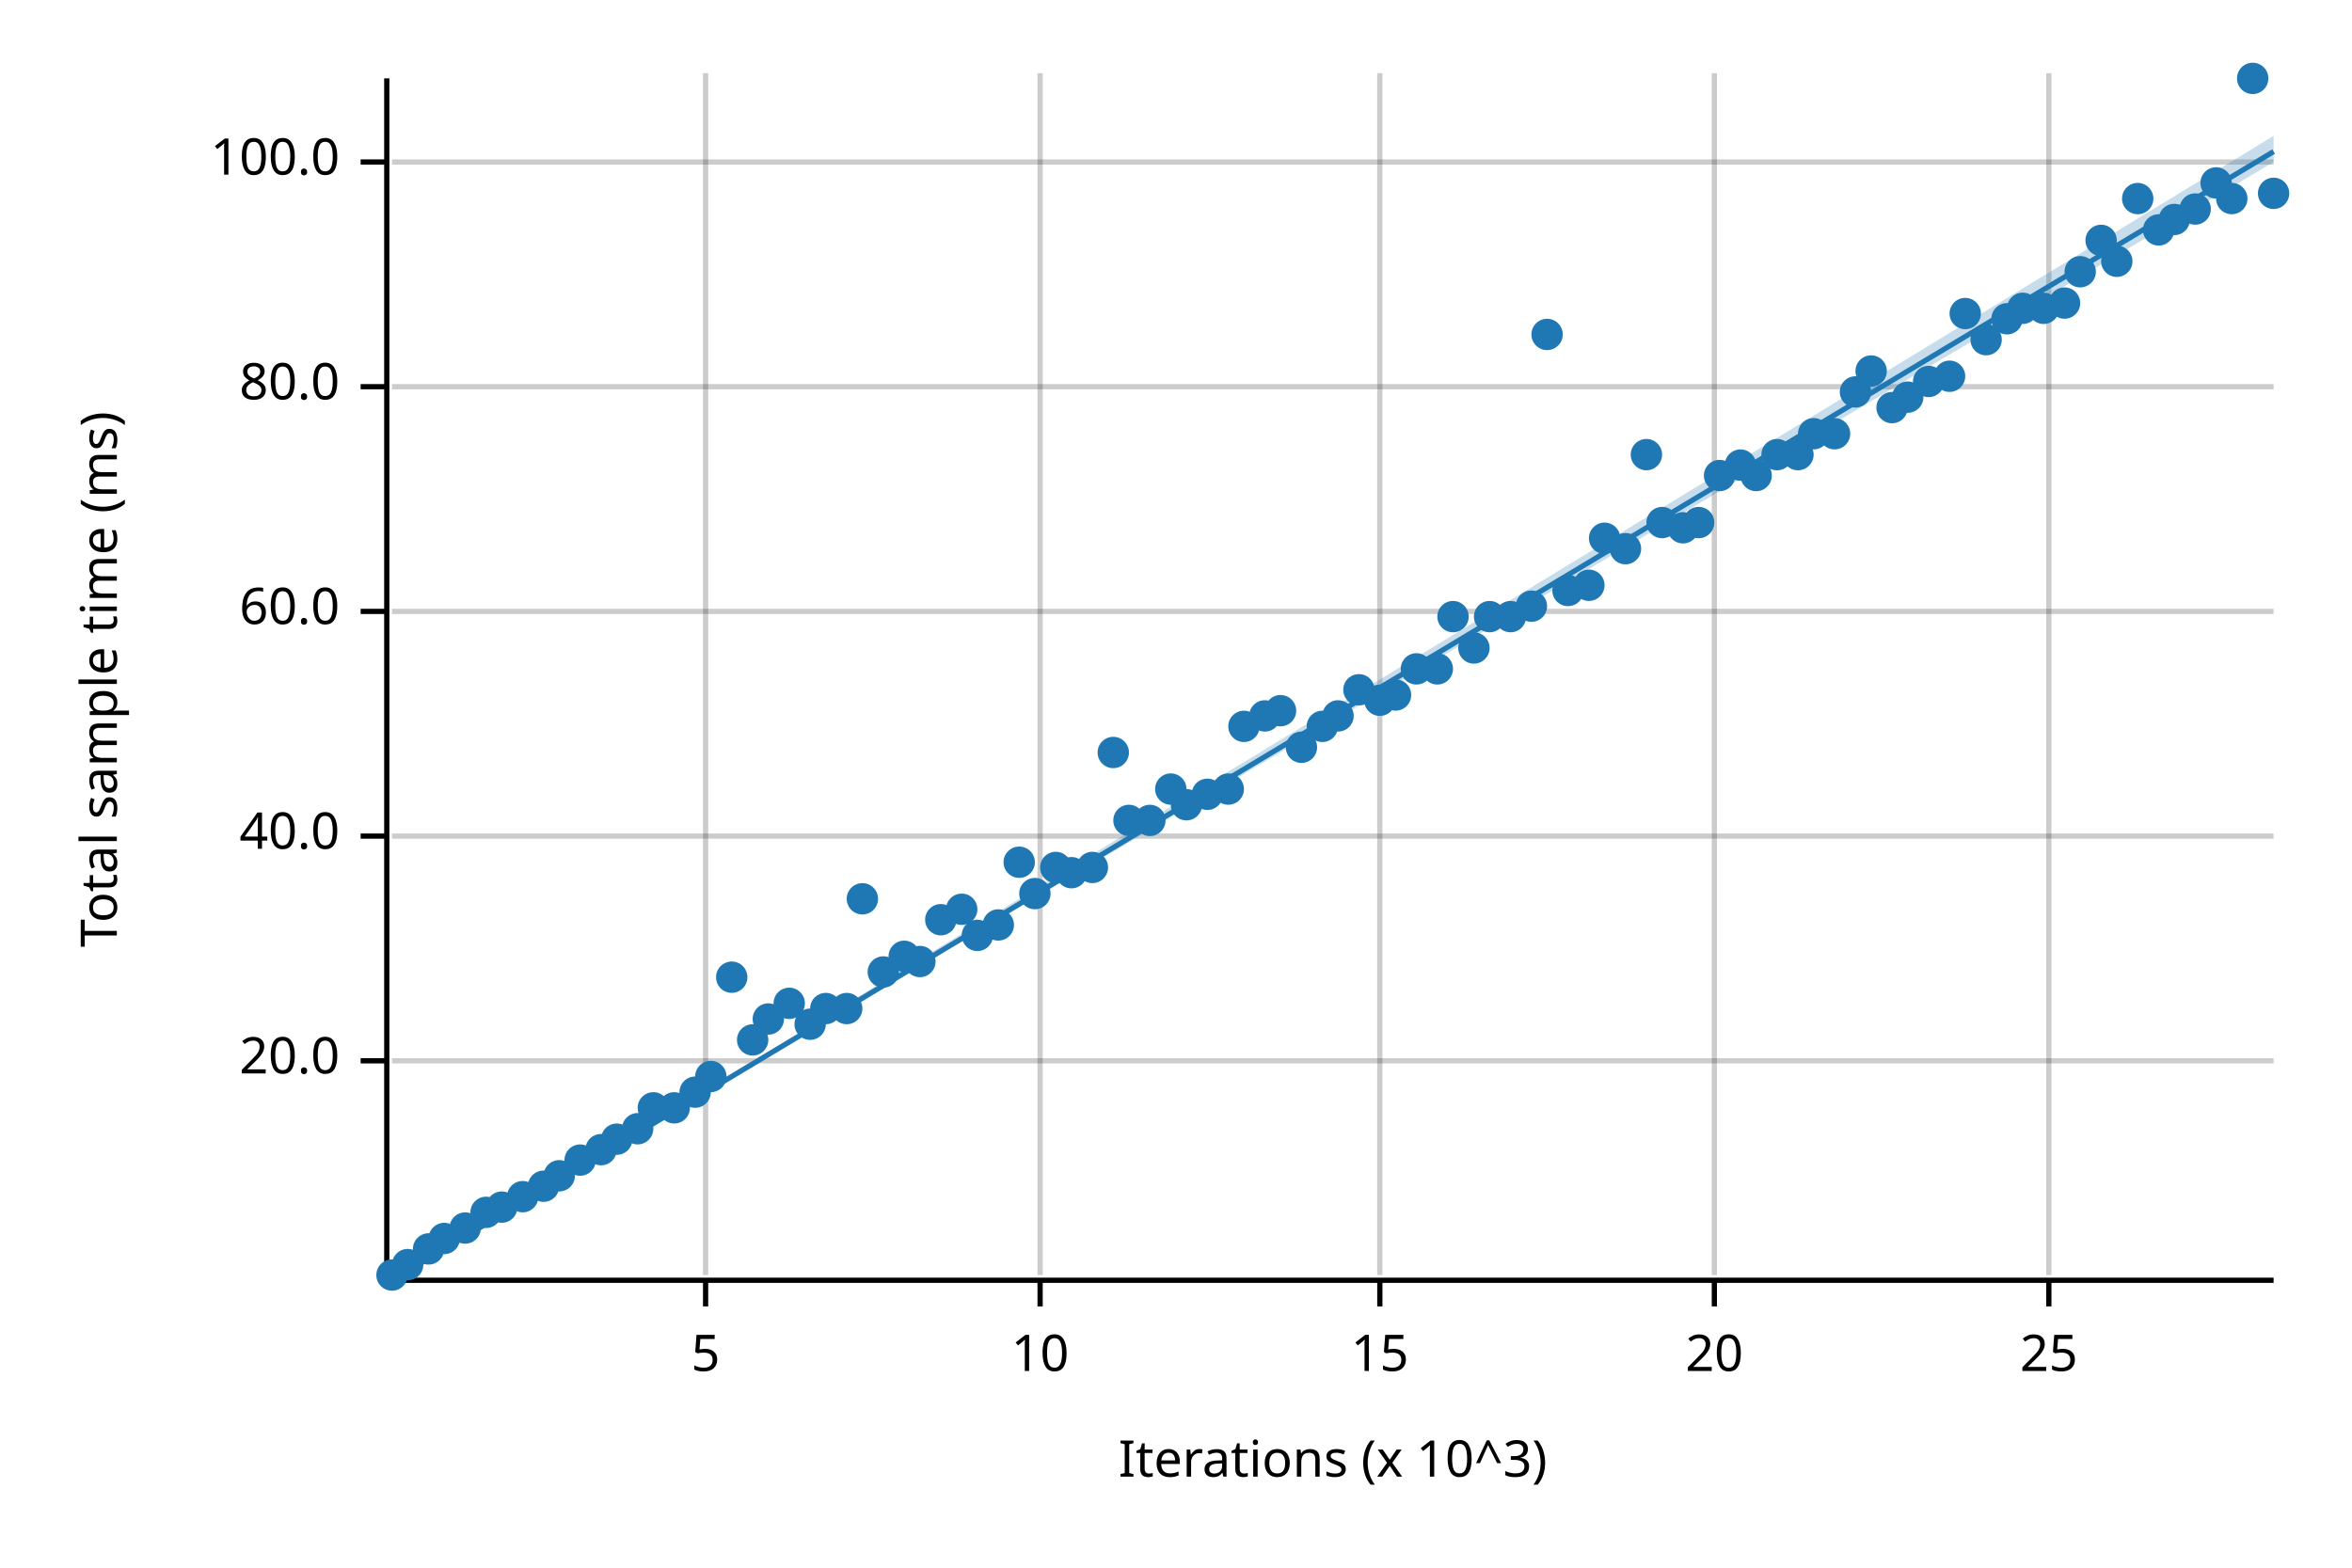
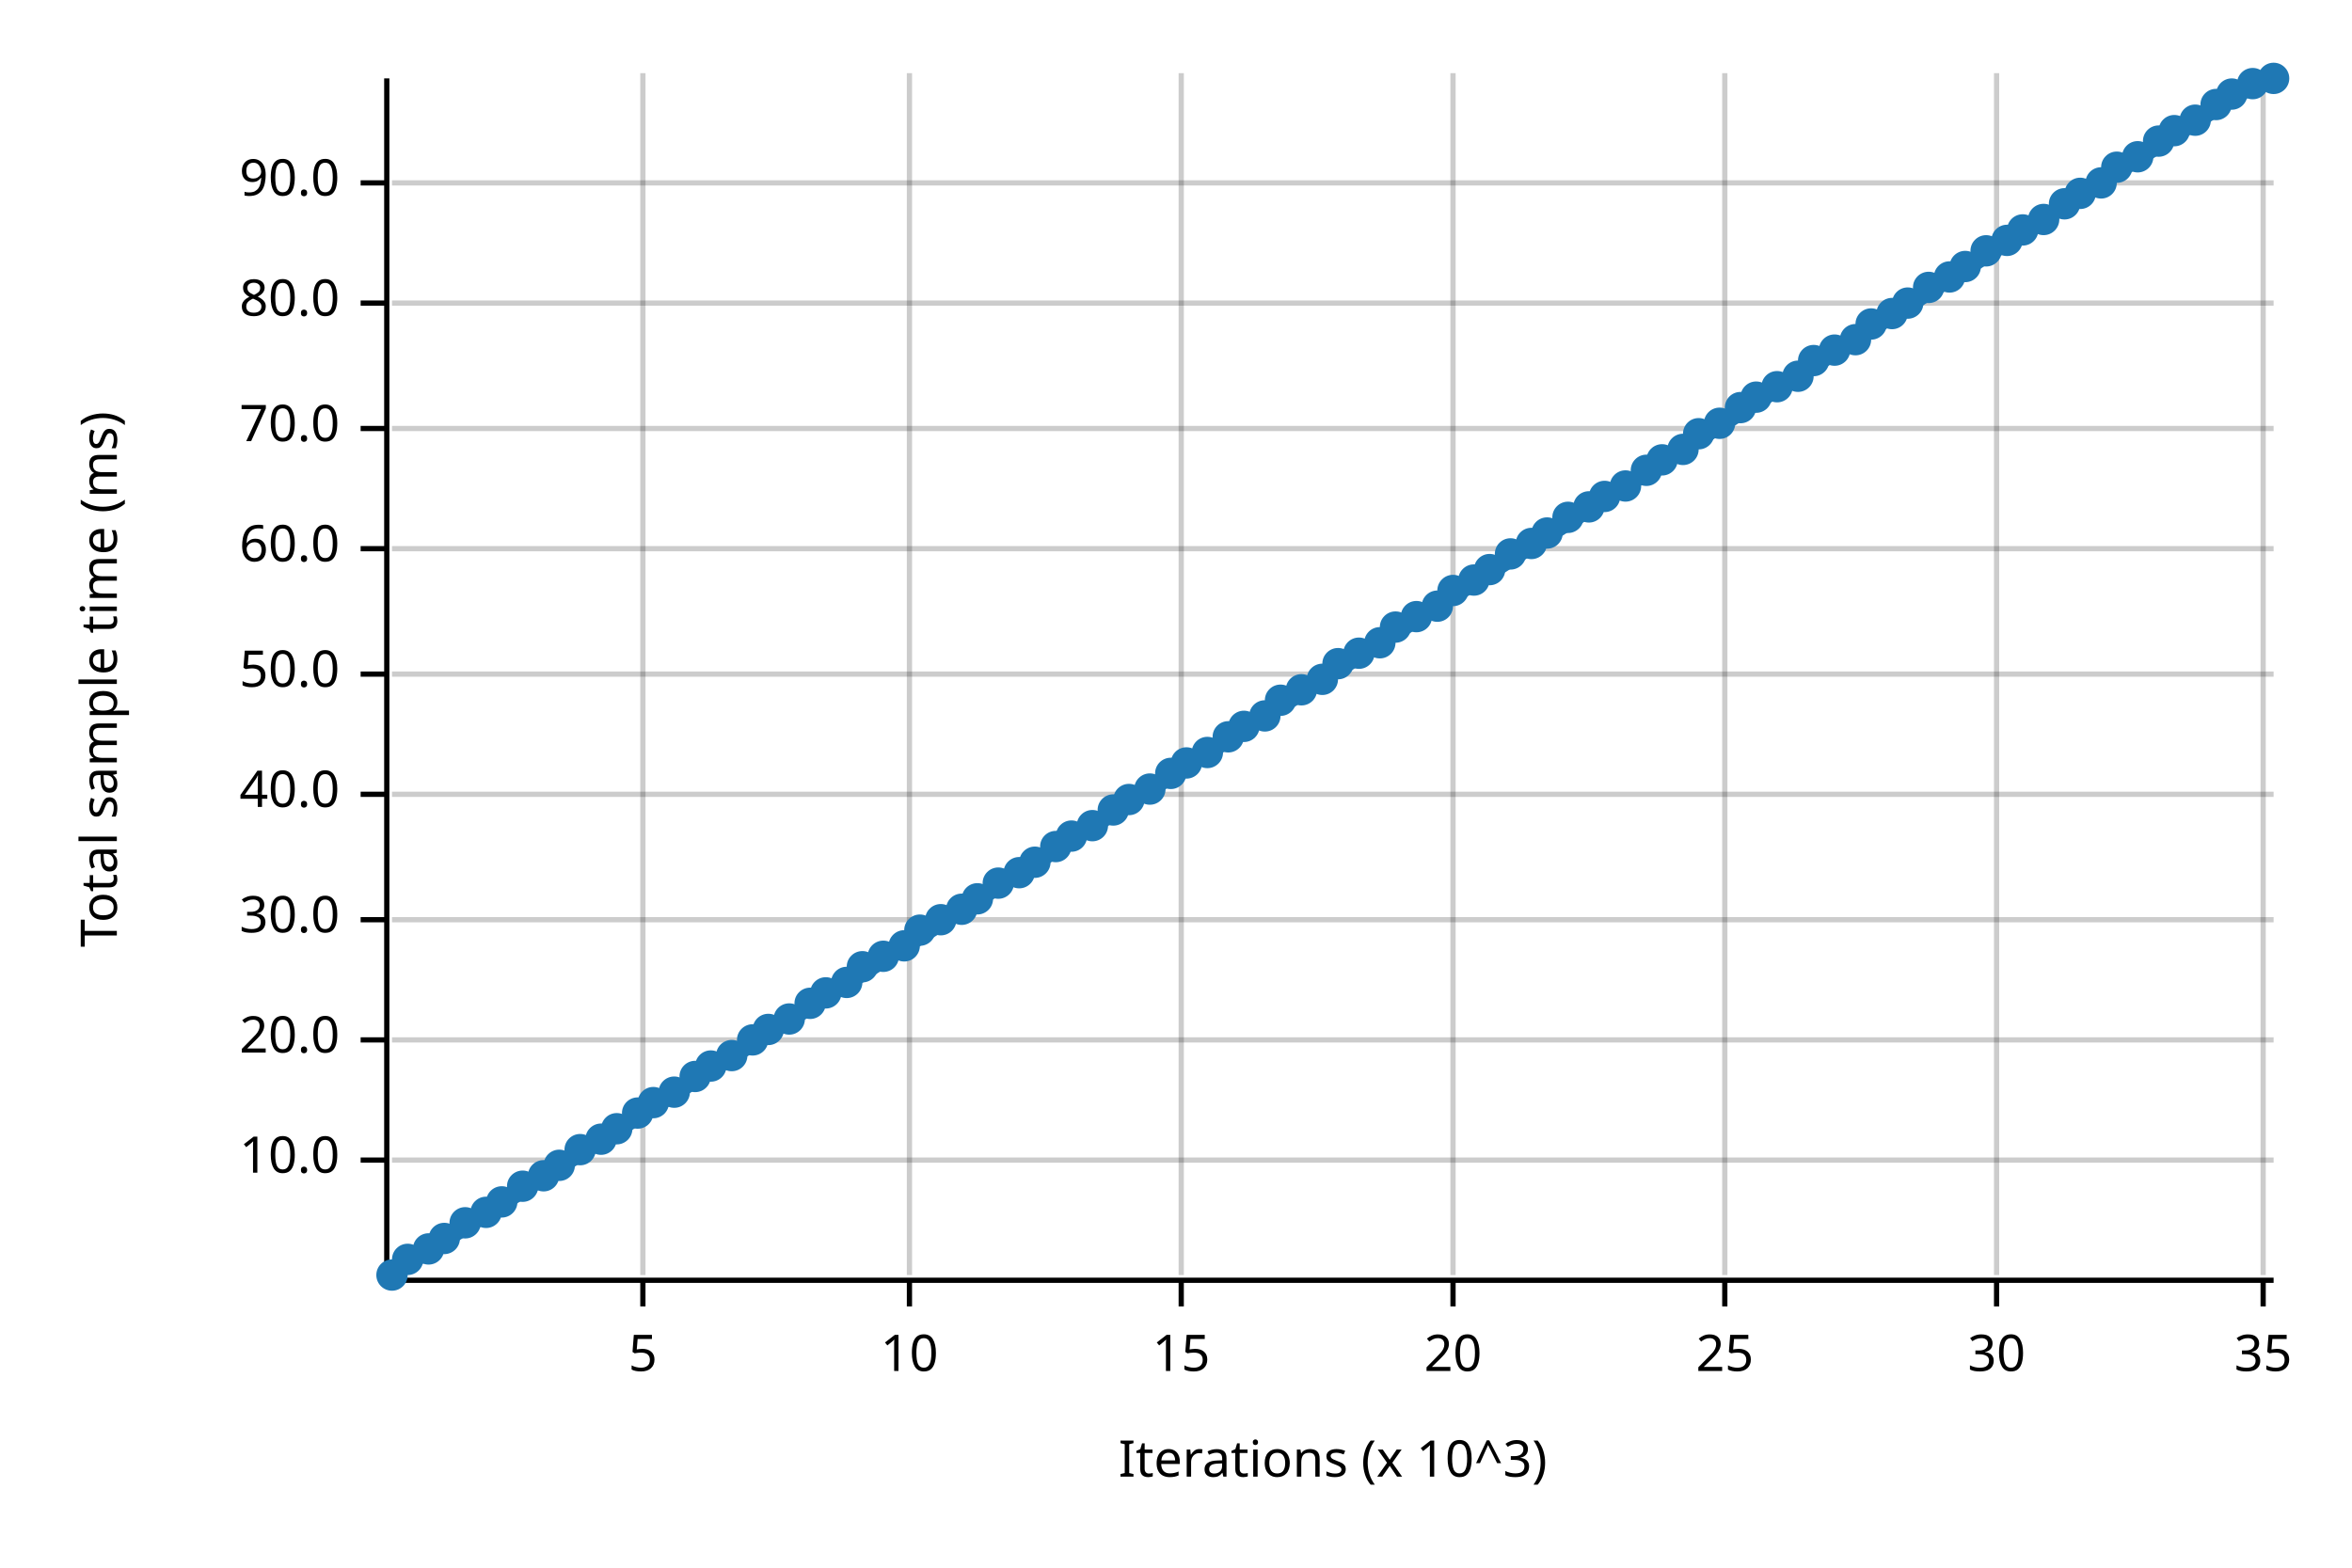
<svg xmlns="http://www.w3.org/2000/svg" width="450" height="300" viewBox="0 0 450 300">
  <text x="15" y="130" dy="0.76em" text-anchor="middle" font-family="sans-serif" font-size="9.677" opacity="1" fill="#000000" transform="rotate(270, 15, 130)">
Total sample time (ms)
</text>
  <text x="255" y="285" dy="-0.5ex" text-anchor="middle" font-family="sans-serif" font-size="9.677" opacity="1" fill="#000000">
Iterations (x 10^3)
</text>
-   <line opacity="0.2" stroke="#000000" stroke-width="1" x1="135" y1="244" x2="135" y2="14" />
-   <line opacity="0.2" stroke="#000000" stroke-width="1" x1="199" y1="244" x2="199" y2="14" />
-   <line opacity="0.2" stroke="#000000" stroke-width="1" x1="264" y1="244" x2="264" y2="14" />
-   <line opacity="0.2" stroke="#000000" stroke-width="1" x1="328" y1="244" x2="328" y2="14" />
-   <line opacity="0.2" stroke="#000000" stroke-width="1" x1="392" y1="244" x2="392" y2="14" />
-   <line opacity="0.2" stroke="#000000" stroke-width="1" x1="75" y1="203" x2="435" y2="203" />
-   <line opacity="0.2" stroke="#000000" stroke-width="1" x1="75" y1="160" x2="435" y2="160" />
-   <line opacity="0.2" stroke="#000000" stroke-width="1" x1="75" y1="117" x2="435" y2="117" />
-   <line opacity="0.2" stroke="#000000" stroke-width="1" x1="75" y1="74" x2="435" y2="74" />
-   <line opacity="0.2" stroke="#000000" stroke-width="1" x1="75" y1="31" x2="435" y2="31" />
+   <line opacity="0.2" stroke="#000000" stroke-width="1" x1="123" y1="244" x2="123" y2="14" />
+   <line opacity="0.2" stroke="#000000" stroke-width="1" x1="174" y1="244" x2="174" y2="14" />
+   <line opacity="0.2" stroke="#000000" stroke-width="1" x1="226" y1="244" x2="226" y2="14" />
+   <line opacity="0.2" stroke="#000000" stroke-width="1" x1="278" y1="244" x2="278" y2="14" />
+   <line opacity="0.2" stroke="#000000" stroke-width="1" x1="330" y1="244" x2="330" y2="14" />
+   <line opacity="0.2" stroke="#000000" stroke-width="1" x1="382" y1="244" x2="382" y2="14" />
+   <line opacity="0.2" stroke="#000000" stroke-width="1" x1="433" y1="244" x2="433" y2="14" />
+   <line opacity="0.2" stroke="#000000" stroke-width="1" x1="75" y1="222" x2="435" y2="222" />
+   <line opacity="0.2" stroke="#000000" stroke-width="1" x1="75" y1="199" x2="435" y2="199" />
+   <line opacity="0.2" stroke="#000000" stroke-width="1" x1="75" y1="176" x2="435" y2="176" />
+   <line opacity="0.2" stroke="#000000" stroke-width="1" x1="75" y1="152" x2="435" y2="152" />
+   <line opacity="0.2" stroke="#000000" stroke-width="1" x1="75" y1="129" x2="435" y2="129" />
+   <line opacity="0.2" stroke="#000000" stroke-width="1" x1="75" y1="105" x2="435" y2="105" />
+   <line opacity="0.2" stroke="#000000" stroke-width="1" x1="75" y1="82" x2="435" y2="82" />
+   <line opacity="0.2" stroke="#000000" stroke-width="1" x1="75" y1="58" x2="435" y2="58" />
+   <line opacity="0.2" stroke="#000000" stroke-width="1" x1="75" y1="35" x2="435" y2="35" />
  <polyline fill="none" opacity="1" stroke="#000000" stroke-width="1" points="74,15 74,245 " />
-   <text x="65" y="203" dy="0.5ex" text-anchor="end" font-family="sans-serif" font-size="9.677" opacity="1" fill="#000000">
+   <text x="65" y="222" dy="0.5ex" text-anchor="end" font-family="sans-serif" font-size="9.677" opacity="1" fill="#000000">
+ 10.0
+ </text>
+   <polyline fill="none" opacity="1" stroke="#000000" stroke-width="1" points="69,222 74,222 " />
+   <text x="65" y="199" dy="0.5ex" text-anchor="end" font-family="sans-serif" font-size="9.677" opacity="1" fill="#000000">
20.0
</text>
-   <polyline fill="none" opacity="1" stroke="#000000" stroke-width="1" points="69,203 74,203 " />
-   <text x="65" y="160" dy="0.5ex" text-anchor="end" font-family="sans-serif" font-size="9.677" opacity="1" fill="#000000">
+   <polyline fill="none" opacity="1" stroke="#000000" stroke-width="1" points="69,199 74,199 " />
+   <text x="65" y="176" dy="0.5ex" text-anchor="end" font-family="sans-serif" font-size="9.677" opacity="1" fill="#000000">
+ 30.0
+ </text>
+   <polyline fill="none" opacity="1" stroke="#000000" stroke-width="1" points="69,176 74,176 " />
+   <text x="65" y="152" dy="0.5ex" text-anchor="end" font-family="sans-serif" font-size="9.677" opacity="1" fill="#000000">
40.0
</text>
-   <polyline fill="none" opacity="1" stroke="#000000" stroke-width="1" points="69,160 74,160 " />
-   <text x="65" y="117" dy="0.5ex" text-anchor="end" font-family="sans-serif" font-size="9.677" opacity="1" fill="#000000">
+   <polyline fill="none" opacity="1" stroke="#000000" stroke-width="1" points="69,152 74,152 " />
+   <text x="65" y="129" dy="0.5ex" text-anchor="end" font-family="sans-serif" font-size="9.677" opacity="1" fill="#000000">
+ 50.0
+ </text>
+   <polyline fill="none" opacity="1" stroke="#000000" stroke-width="1" points="69,129 74,129 " />
+   <text x="65" y="105" dy="0.5ex" text-anchor="end" font-family="sans-serif" font-size="9.677" opacity="1" fill="#000000">
60.0
</text>
-   <polyline fill="none" opacity="1" stroke="#000000" stroke-width="1" points="69,117 74,117 " />
-   <text x="65" y="74" dy="0.5ex" text-anchor="end" font-family="sans-serif" font-size="9.677" opacity="1" fill="#000000">
+   <polyline fill="none" opacity="1" stroke="#000000" stroke-width="1" points="69,105 74,105 " />
+   <text x="65" y="82" dy="0.5ex" text-anchor="end" font-family="sans-serif" font-size="9.677" opacity="1" fill="#000000">
+ 70.0
+ </text>
+   <polyline fill="none" opacity="1" stroke="#000000" stroke-width="1" points="69,82 74,82 " />
+   <text x="65" y="58" dy="0.5ex" text-anchor="end" font-family="sans-serif" font-size="9.677" opacity="1" fill="#000000">
80.0
</text>
-   <polyline fill="none" opacity="1" stroke="#000000" stroke-width="1" points="69,74 74,74 " />
-   <text x="65" y="31" dy="0.5ex" text-anchor="end" font-family="sans-serif" font-size="9.677" opacity="1" fill="#000000">
- 100.0
+   <polyline fill="none" opacity="1" stroke="#000000" stroke-width="1" points="69,58 74,58 " />
+   <text x="65" y="35" dy="0.5ex" text-anchor="end" font-family="sans-serif" font-size="9.677" opacity="1" fill="#000000">
+ 90.0
</text>
-   <polyline fill="none" opacity="1" stroke="#000000" stroke-width="1" points="69,31 74,31 " />
+   <polyline fill="none" opacity="1" stroke="#000000" stroke-width="1" points="69,35 74,35 " />
  <polyline fill="none" opacity="1" stroke="#000000" stroke-width="1" points="75,245 435,245 " />
-   <text x="135" y="255" dy="0.76em" text-anchor="middle" font-family="sans-serif" font-size="9.677" opacity="1" fill="#000000">
+   <text x="123" y="255" dy="0.76em" text-anchor="middle" font-family="sans-serif" font-size="9.677" opacity="1" fill="#000000">
5
</text>
-   <polyline fill="none" opacity="1" stroke="#000000" stroke-width="1" points="135,245 135,250 " />
-   <text x="199" y="255" dy="0.76em" text-anchor="middle" font-family="sans-serif" font-size="9.677" opacity="1" fill="#000000">
+   <polyline fill="none" opacity="1" stroke="#000000" stroke-width="1" points="123,245 123,250 " />
+   <text x="174" y="255" dy="0.76em" text-anchor="middle" font-family="sans-serif" font-size="9.677" opacity="1" fill="#000000">
10
</text>
-   <polyline fill="none" opacity="1" stroke="#000000" stroke-width="1" points="199,245 199,250 " />
-   <text x="264" y="255" dy="0.76em" text-anchor="middle" font-family="sans-serif" font-size="9.677" opacity="1" fill="#000000">
+   <polyline fill="none" opacity="1" stroke="#000000" stroke-width="1" points="174,245 174,250 " />
+   <text x="226" y="255" dy="0.76em" text-anchor="middle" font-family="sans-serif" font-size="9.677" opacity="1" fill="#000000">
15
</text>
-   <polyline fill="none" opacity="1" stroke="#000000" stroke-width="1" points="264,245 264,250 " />
-   <text x="328" y="255" dy="0.76em" text-anchor="middle" font-family="sans-serif" font-size="9.677" opacity="1" fill="#000000">
+   <polyline fill="none" opacity="1" stroke="#000000" stroke-width="1" points="226,245 226,250 " />
+   <text x="278" y="255" dy="0.76em" text-anchor="middle" font-family="sans-serif" font-size="9.677" opacity="1" fill="#000000">
20
</text>
-   <polyline fill="none" opacity="1" stroke="#000000" stroke-width="1" points="328,245 328,250 " />
-   <text x="392" y="255" dy="0.76em" text-anchor="middle" font-family="sans-serif" font-size="9.677" opacity="1" fill="#000000">
+   <polyline fill="none" opacity="1" stroke="#000000" stroke-width="1" points="278,245 278,250 " />
+   <text x="330" y="255" dy="0.76em" text-anchor="middle" font-family="sans-serif" font-size="9.677" opacity="1" fill="#000000">
25
</text>
-   <polyline fill="none" opacity="1" stroke="#000000" stroke-width="1" points="392,245 392,250 " />
+   <polyline fill="none" opacity="1" stroke="#000000" stroke-width="1" points="330,245 330,250 " />
+   <text x="382" y="255" dy="0.76em" text-anchor="middle" font-family="sans-serif" font-size="9.677" opacity="1" fill="#000000">
+ 30
+ </text>
+   <polyline fill="none" opacity="1" stroke="#000000" stroke-width="1" points="382,245 382,250 " />
+   <text x="433" y="255" dy="0.76em" text-anchor="middle" font-family="sans-serif" font-size="9.677" opacity="1" fill="#000000">
+ 35
+ </text>
+   <polyline fill="none" opacity="1" stroke="#000000" stroke-width="1" points="433,245 433,250 " />
  <circle cx="75" cy="244" r="3" opacity="1" fill="#1F78B4" stroke="none" stroke-width="1" />
-   <circle cx="78" cy="242" r="3" opacity="1" fill="#1F78B4" stroke="none" stroke-width="1" />
+   <circle cx="78" cy="241" r="3" opacity="1" fill="#1F78B4" stroke="none" stroke-width="1" />
  <circle cx="82" cy="239" r="3" opacity="1" fill="#1F78B4" stroke="none" stroke-width="1" />
  <circle cx="85" cy="237" r="3" opacity="1" fill="#1F78B4" stroke="none" stroke-width="1" />
-   <circle cx="89" cy="235" r="3" opacity="1" fill="#1F78B4" stroke="none" stroke-width="1" />
+   <circle cx="89" cy="234" r="3" opacity="1" fill="#1F78B4" stroke="none" stroke-width="1" />
  <circle cx="93" cy="232" r="3" opacity="1" fill="#1F78B4" stroke="none" stroke-width="1" />
-   <circle cx="96" cy="231" r="3" opacity="1" fill="#1F78B4" stroke="none" stroke-width="1" />
-   <circle cx="100" cy="229" r="3" opacity="1" fill="#1F78B4" stroke="none" stroke-width="1" />
-   <circle cx="104" cy="227" r="3" opacity="1" fill="#1F78B4" stroke="none" stroke-width="1" />
-   <circle cx="107" cy="225" r="3" opacity="1" fill="#1F78B4" stroke="none" stroke-width="1" />
-   <circle cx="111" cy="222" r="3" opacity="1" fill="#1F78B4" stroke="none" stroke-width="1" />
-   <circle cx="115" cy="220" r="3" opacity="1" fill="#1F78B4" stroke="none" stroke-width="1" />
-   <circle cx="118" cy="218" r="3" opacity="1" fill="#1F78B4" stroke="none" stroke-width="1" />
-   <circle cx="122" cy="216" r="3" opacity="1" fill="#1F78B4" stroke="none" stroke-width="1" />
-   <circle cx="125" cy="212" r="3" opacity="1" fill="#1F78B4" stroke="none" stroke-width="1" />
-   <circle cx="129" cy="212" r="3" opacity="1" fill="#1F78B4" stroke="none" stroke-width="1" />
-   <circle cx="133" cy="209" r="3" opacity="1" fill="#1F78B4" stroke="none" stroke-width="1" />
-   <circle cx="136" cy="206" r="3" opacity="1" fill="#1F78B4" stroke="none" stroke-width="1" />
-   <circle cx="140" cy="187" r="3" opacity="1" fill="#1F78B4" stroke="none" stroke-width="1" />
+   <circle cx="96" cy="230" r="3" opacity="1" fill="#1F78B4" stroke="none" stroke-width="1" />
+   <circle cx="100" cy="227" r="3" opacity="1" fill="#1F78B4" stroke="none" stroke-width="1" />
+   <circle cx="104" cy="225" r="3" opacity="1" fill="#1F78B4" stroke="none" stroke-width="1" />
+   <circle cx="107" cy="223" r="3" opacity="1" fill="#1F78B4" stroke="none" stroke-width="1" />
+   <circle cx="111" cy="220" r="3" opacity="1" fill="#1F78B4" stroke="none" stroke-width="1" />
+   <circle cx="115" cy="218" r="3" opacity="1" fill="#1F78B4" stroke="none" stroke-width="1" />
+   <circle cx="118" cy="216" r="3" opacity="1" fill="#1F78B4" stroke="none" stroke-width="1" />
+   <circle cx="122" cy="213" r="3" opacity="1" fill="#1F78B4" stroke="none" stroke-width="1" />
+   <circle cx="125" cy="211" r="3" opacity="1" fill="#1F78B4" stroke="none" stroke-width="1" />
+   <circle cx="129" cy="209" r="3" opacity="1" fill="#1F78B4" stroke="none" stroke-width="1" />
+   <circle cx="133" cy="206" r="3" opacity="1" fill="#1F78B4" stroke="none" stroke-width="1" />
+   <circle cx="136" cy="204" r="3" opacity="1" fill="#1F78B4" stroke="none" stroke-width="1" />
+   <circle cx="140" cy="202" r="3" opacity="1" fill="#1F78B4" stroke="none" stroke-width="1" />
  <circle cx="144" cy="199" r="3" opacity="1" fill="#1F78B4" stroke="none" stroke-width="1" />
-   <circle cx="147" cy="195" r="3" opacity="1" fill="#1F78B4" stroke="none" stroke-width="1" />
-   <circle cx="151" cy="192" r="3" opacity="1" fill="#1F78B4" stroke="none" stroke-width="1" />
-   <circle cx="155" cy="196" r="3" opacity="1" fill="#1F78B4" stroke="none" stroke-width="1" />
-   <circle cx="158" cy="193" r="3" opacity="1" fill="#1F78B4" stroke="none" stroke-width="1" />
-   <circle cx="162" cy="193" r="3" opacity="1" fill="#1F78B4" stroke="none" stroke-width="1" />
-   <circle cx="165" cy="172" r="3" opacity="1" fill="#1F78B4" stroke="none" stroke-width="1" />
-   <circle cx="169" cy="186" r="3" opacity="1" fill="#1F78B4" stroke="none" stroke-width="1" />
-   <circle cx="173" cy="183" r="3" opacity="1" fill="#1F78B4" stroke="none" stroke-width="1" />
-   <circle cx="176" cy="184" r="3" opacity="1" fill="#1F78B4" stroke="none" stroke-width="1" />
+   <circle cx="147" cy="197" r="3" opacity="1" fill="#1F78B4" stroke="none" stroke-width="1" />
+   <circle cx="151" cy="195" r="3" opacity="1" fill="#1F78B4" stroke="none" stroke-width="1" />
+   <circle cx="155" cy="192" r="3" opacity="1" fill="#1F78B4" stroke="none" stroke-width="1" />
+   <circle cx="158" cy="190" r="3" opacity="1" fill="#1F78B4" stroke="none" stroke-width="1" />
+   <circle cx="162" cy="188" r="3" opacity="1" fill="#1F78B4" stroke="none" stroke-width="1" />
+   <circle cx="165" cy="185" r="3" opacity="1" fill="#1F78B4" stroke="none" stroke-width="1" />
+   <circle cx="169" cy="183" r="3" opacity="1" fill="#1F78B4" stroke="none" stroke-width="1" />
+   <circle cx="173" cy="181" r="3" opacity="1" fill="#1F78B4" stroke="none" stroke-width="1" />
+   <circle cx="176" cy="178" r="3" opacity="1" fill="#1F78B4" stroke="none" stroke-width="1" />
  <circle cx="180" cy="176" r="3" opacity="1" fill="#1F78B4" stroke="none" stroke-width="1" />
  <circle cx="184" cy="174" r="3" opacity="1" fill="#1F78B4" stroke="none" stroke-width="1" />
-   <circle cx="187" cy="179" r="3" opacity="1" fill="#1F78B4" stroke="none" stroke-width="1" />
-   <circle cx="191" cy="177" r="3" opacity="1" fill="#1F78B4" stroke="none" stroke-width="1" />
-   <circle cx="195" cy="165" r="3" opacity="1" fill="#1F78B4" stroke="none" stroke-width="1" />
-   <circle cx="198" cy="171" r="3" opacity="1" fill="#1F78B4" stroke="none" stroke-width="1" />
-   <circle cx="202" cy="166" r="3" opacity="1" fill="#1F78B4" stroke="none" stroke-width="1" />
-   <circle cx="205" cy="167" r="3" opacity="1" fill="#1F78B4" stroke="none" stroke-width="1" />
-   <circle cx="209" cy="166" r="3" opacity="1" fill="#1F78B4" stroke="none" stroke-width="1" />
-   <circle cx="213" cy="144" r="3" opacity="1" fill="#1F78B4" stroke="none" stroke-width="1" />
-   <circle cx="216" cy="157" r="3" opacity="1" fill="#1F78B4" stroke="none" stroke-width="1" />
-   <circle cx="220" cy="157" r="3" opacity="1" fill="#1F78B4" stroke="none" stroke-width="1" />
-   <circle cx="224" cy="151" r="3" opacity="1" fill="#1F78B4" stroke="none" stroke-width="1" />
-   <circle cx="227" cy="154" r="3" opacity="1" fill="#1F78B4" stroke="none" stroke-width="1" />
-   <circle cx="231" cy="152" r="3" opacity="1" fill="#1F78B4" stroke="none" stroke-width="1" />
-   <circle cx="235" cy="151" r="3" opacity="1" fill="#1F78B4" stroke="none" stroke-width="1" />
+   <circle cx="187" cy="172" r="3" opacity="1" fill="#1F78B4" stroke="none" stroke-width="1" />
+   <circle cx="191" cy="169" r="3" opacity="1" fill="#1F78B4" stroke="none" stroke-width="1" />
+   <circle cx="195" cy="167" r="3" opacity="1" fill="#1F78B4" stroke="none" stroke-width="1" />
+   <circle cx="198" cy="165" r="3" opacity="1" fill="#1F78B4" stroke="none" stroke-width="1" />
+   <circle cx="202" cy="162" r="3" opacity="1" fill="#1F78B4" stroke="none" stroke-width="1" />
+   <circle cx="205" cy="160" r="3" opacity="1" fill="#1F78B4" stroke="none" stroke-width="1" />
+   <circle cx="209" cy="158" r="3" opacity="1" fill="#1F78B4" stroke="none" stroke-width="1" />
+   <circle cx="213" cy="155" r="3" opacity="1" fill="#1F78B4" stroke="none" stroke-width="1" />
+   <circle cx="216" cy="153" r="3" opacity="1" fill="#1F78B4" stroke="none" stroke-width="1" />
+   <circle cx="220" cy="151" r="3" opacity="1" fill="#1F78B4" stroke="none" stroke-width="1" />
+   <circle cx="224" cy="148" r="3" opacity="1" fill="#1F78B4" stroke="none" stroke-width="1" />
+   <circle cx="227" cy="146" r="3" opacity="1" fill="#1F78B4" stroke="none" stroke-width="1" />
+   <circle cx="231" cy="144" r="3" opacity="1" fill="#1F78B4" stroke="none" stroke-width="1" />
+   <circle cx="235" cy="141" r="3" opacity="1" fill="#1F78B4" stroke="none" stroke-width="1" />
  <circle cx="238" cy="139" r="3" opacity="1" fill="#1F78B4" stroke="none" stroke-width="1" />
  <circle cx="242" cy="137" r="3" opacity="1" fill="#1F78B4" stroke="none" stroke-width="1" />
-   <circle cx="245" cy="136" r="3" opacity="1" fill="#1F78B4" stroke="none" stroke-width="1" />
-   <circle cx="249" cy="143" r="3" opacity="1" fill="#1F78B4" stroke="none" stroke-width="1" />
-   <circle cx="253" cy="139" r="3" opacity="1" fill="#1F78B4" stroke="none" stroke-width="1" />
-   <circle cx="256" cy="137" r="3" opacity="1" fill="#1F78B4" stroke="none" stroke-width="1" />
-   <circle cx="260" cy="132" r="3" opacity="1" fill="#1F78B4" stroke="none" stroke-width="1" />
-   <circle cx="264" cy="134" r="3" opacity="1" fill="#1F78B4" stroke="none" stroke-width="1" />
-   <circle cx="267" cy="133" r="3" opacity="1" fill="#1F78B4" stroke="none" stroke-width="1" />
-   <circle cx="271" cy="128" r="3" opacity="1" fill="#1F78B4" stroke="none" stroke-width="1" />
-   <circle cx="275" cy="128" r="3" opacity="1" fill="#1F78B4" stroke="none" stroke-width="1" />
-   <circle cx="278" cy="118" r="3" opacity="1" fill="#1F78B4" stroke="none" stroke-width="1" />
-   <circle cx="282" cy="124" r="3" opacity="1" fill="#1F78B4" stroke="none" stroke-width="1" />
-   <circle cx="285" cy="118" r="3" opacity="1" fill="#1F78B4" stroke="none" stroke-width="1" />
-   <circle cx="289" cy="118" r="3" opacity="1" fill="#1F78B4" stroke="none" stroke-width="1" />
-   <circle cx="293" cy="116" r="3" opacity="1" fill="#1F78B4" stroke="none" stroke-width="1" />
-   <circle cx="296" cy="64" r="3" opacity="1" fill="#1F78B4" stroke="none" stroke-width="1" />
-   <circle cx="300" cy="113" r="3" opacity="1" fill="#1F78B4" stroke="none" stroke-width="1" />
-   <circle cx="304" cy="112" r="3" opacity="1" fill="#1F78B4" stroke="none" stroke-width="1" />
-   <circle cx="307" cy="103" r="3" opacity="1" fill="#1F78B4" stroke="none" stroke-width="1" />
-   <circle cx="311" cy="105" r="3" opacity="1" fill="#1F78B4" stroke="none" stroke-width="1" />
-   <circle cx="315" cy="87" r="3" opacity="1" fill="#1F78B4" stroke="none" stroke-width="1" />
-   <circle cx="318" cy="100" r="3" opacity="1" fill="#1F78B4" stroke="none" stroke-width="1" />
-   <circle cx="322" cy="101" r="3" opacity="1" fill="#1F78B4" stroke="none" stroke-width="1" />
-   <circle cx="325" cy="100" r="3" opacity="1" fill="#1F78B4" stroke="none" stroke-width="1" />
-   <circle cx="329" cy="91" r="3" opacity="1" fill="#1F78B4" stroke="none" stroke-width="1" />
-   <circle cx="333" cy="89" r="3" opacity="1" fill="#1F78B4" stroke="none" stroke-width="1" />
-   <circle cx="336" cy="91" r="3" opacity="1" fill="#1F78B4" stroke="none" stroke-width="1" />
-   <circle cx="340" cy="87" r="3" opacity="1" fill="#1F78B4" stroke="none" stroke-width="1" />
-   <circle cx="344" cy="87" r="3" opacity="1" fill="#1F78B4" stroke="none" stroke-width="1" />
-   <circle cx="347" cy="83" r="3" opacity="1" fill="#1F78B4" stroke="none" stroke-width="1" />
-   <circle cx="351" cy="83" r="3" opacity="1" fill="#1F78B4" stroke="none" stroke-width="1" />
-   <circle cx="355" cy="75" r="3" opacity="1" fill="#1F78B4" stroke="none" stroke-width="1" />
-   <circle cx="358" cy="71" r="3" opacity="1" fill="#1F78B4" stroke="none" stroke-width="1" />
-   <circle cx="362" cy="78" r="3" opacity="1" fill="#1F78B4" stroke="none" stroke-width="1" />
-   <circle cx="365" cy="76" r="3" opacity="1" fill="#1F78B4" stroke="none" stroke-width="1" />
-   <circle cx="369" cy="73" r="3" opacity="1" fill="#1F78B4" stroke="none" stroke-width="1" />
-   <circle cx="373" cy="72" r="3" opacity="1" fill="#1F78B4" stroke="none" stroke-width="1" />
-   <circle cx="376" cy="60" r="3" opacity="1" fill="#1F78B4" stroke="none" stroke-width="1" />
-   <circle cx="380" cy="65" r="3" opacity="1" fill="#1F78B4" stroke="none" stroke-width="1" />
-   <circle cx="384" cy="61" r="3" opacity="1" fill="#1F78B4" stroke="none" stroke-width="1" />
-   <circle cx="387" cy="59" r="3" opacity="1" fill="#1F78B4" stroke="none" stroke-width="1" />
-   <circle cx="391" cy="59" r="3" opacity="1" fill="#1F78B4" stroke="none" stroke-width="1" />
-   <circle cx="395" cy="58" r="3" opacity="1" fill="#1F78B4" stroke="none" stroke-width="1" />
-   <circle cx="398" cy="52" r="3" opacity="1" fill="#1F78B4" stroke="none" stroke-width="1" />
-   <circle cx="402" cy="46" r="3" opacity="1" fill="#1F78B4" stroke="none" stroke-width="1" />
-   <circle cx="405" cy="50" r="3" opacity="1" fill="#1F78B4" stroke="none" stroke-width="1" />
-   <circle cx="409" cy="38" r="3" opacity="1" fill="#1F78B4" stroke="none" stroke-width="1" />
-   <circle cx="413" cy="44" r="3" opacity="1" fill="#1F78B4" stroke="none" stroke-width="1" />
-   <circle cx="416" cy="42" r="3" opacity="1" fill="#1F78B4" stroke="none" stroke-width="1" />
-   <circle cx="420" cy="40" r="3" opacity="1" fill="#1F78B4" stroke="none" stroke-width="1" />
-   <circle cx="424" cy="35" r="3" opacity="1" fill="#1F78B4" stroke="none" stroke-width="1" />
-   <circle cx="427" cy="38" r="3" opacity="1" fill="#1F78B4" stroke="none" stroke-width="1" />
-   <circle cx="431" cy="15" r="3" opacity="1" fill="#1F78B4" stroke="none" stroke-width="1" />
-   <circle cx="435" cy="37" r="3" opacity="1" fill="#1F78B4" stroke="none" stroke-width="1" />
-   <polyline fill="none" opacity="1" stroke="#1F78B4" stroke-width="1" points="75,245 435,29 " />
-   <polygon opacity="0.25" fill="#1F78B4" points="75,245 435,31 435,26 " />
+   <circle cx="245" cy="134" r="3" opacity="1" fill="#1F78B4" stroke="none" stroke-width="1" />
+   <circle cx="249" cy="132" r="3" opacity="1" fill="#1F78B4" stroke="none" stroke-width="1" />
+   <circle cx="253" cy="130" r="3" opacity="1" fill="#1F78B4" stroke="none" stroke-width="1" />
+   <circle cx="256" cy="127" r="3" opacity="1" fill="#1F78B4" stroke="none" stroke-width="1" />
+   <circle cx="260" cy="125" r="3" opacity="1" fill="#1F78B4" stroke="none" stroke-width="1" />
+   <circle cx="264" cy="123" r="3" opacity="1" fill="#1F78B4" stroke="none" stroke-width="1" />
+   <circle cx="267" cy="120" r="3" opacity="1" fill="#1F78B4" stroke="none" stroke-width="1" />
+   <circle cx="271" cy="118" r="3" opacity="1" fill="#1F78B4" stroke="none" stroke-width="1" />
+   <circle cx="275" cy="116" r="3" opacity="1" fill="#1F78B4" stroke="none" stroke-width="1" />
+   <circle cx="278" cy="113" r="3" opacity="1" fill="#1F78B4" stroke="none" stroke-width="1" />
+   <circle cx="282" cy="111" r="3" opacity="1" fill="#1F78B4" stroke="none" stroke-width="1" />
+   <circle cx="285" cy="109" r="3" opacity="1" fill="#1F78B4" stroke="none" stroke-width="1" />
+   <circle cx="289" cy="106" r="3" opacity="1" fill="#1F78B4" stroke="none" stroke-width="1" />
+   <circle cx="293" cy="104" r="3" opacity="1" fill="#1F78B4" stroke="none" stroke-width="1" />
+   <circle cx="296" cy="102" r="3" opacity="1" fill="#1F78B4" stroke="none" stroke-width="1" />
+   <circle cx="300" cy="99" r="3" opacity="1" fill="#1F78B4" stroke="none" stroke-width="1" />
+   <circle cx="304" cy="97" r="3" opacity="1" fill="#1F78B4" stroke="none" stroke-width="1" />
+   <circle cx="307" cy="95" r="3" opacity="1" fill="#1F78B4" stroke="none" stroke-width="1" />
+   <circle cx="311" cy="93" r="3" opacity="1" fill="#1F78B4" stroke="none" stroke-width="1" />
+   <circle cx="315" cy="90" r="3" opacity="1" fill="#1F78B4" stroke="none" stroke-width="1" />
+   <circle cx="318" cy="88" r="3" opacity="1" fill="#1F78B4" stroke="none" stroke-width="1" />
+   <circle cx="322" cy="86" r="3" opacity="1" fill="#1F78B4" stroke="none" stroke-width="1" />
+   <circle cx="325" cy="83" r="3" opacity="1" fill="#1F78B4" stroke="none" stroke-width="1" />
+   <circle cx="329" cy="81" r="3" opacity="1" fill="#1F78B4" stroke="none" stroke-width="1" />
+   <circle cx="333" cy="78" r="3" opacity="1" fill="#1F78B4" stroke="none" stroke-width="1" />
+   <circle cx="336" cy="76" r="3" opacity="1" fill="#1F78B4" stroke="none" stroke-width="1" />
+   <circle cx="340" cy="74" r="3" opacity="1" fill="#1F78B4" stroke="none" stroke-width="1" />
+   <circle cx="344" cy="72" r="3" opacity="1" fill="#1F78B4" stroke="none" stroke-width="1" />
+   <circle cx="347" cy="69" r="3" opacity="1" fill="#1F78B4" stroke="none" stroke-width="1" />
+   <circle cx="351" cy="67" r="3" opacity="1" fill="#1F78B4" stroke="none" stroke-width="1" />
+   <circle cx="355" cy="65" r="3" opacity="1" fill="#1F78B4" stroke="none" stroke-width="1" />
+   <circle cx="358" cy="62" r="3" opacity="1" fill="#1F78B4" stroke="none" stroke-width="1" />
+   <circle cx="362" cy="60" r="3" opacity="1" fill="#1F78B4" stroke="none" stroke-width="1" />
+   <circle cx="365" cy="58" r="3" opacity="1" fill="#1F78B4" stroke="none" stroke-width="1" />
+   <circle cx="369" cy="55" r="3" opacity="1" fill="#1F78B4" stroke="none" stroke-width="1" />
+   <circle cx="373" cy="53" r="3" opacity="1" fill="#1F78B4" stroke="none" stroke-width="1" />
+   <circle cx="376" cy="51" r="3" opacity="1" fill="#1F78B4" stroke="none" stroke-width="1" />
+   <circle cx="380" cy="48" r="3" opacity="1" fill="#1F78B4" stroke="none" stroke-width="1" />
+   <circle cx="384" cy="46" r="3" opacity="1" fill="#1F78B4" stroke="none" stroke-width="1" />
+   <circle cx="387" cy="44" r="3" opacity="1" fill="#1F78B4" stroke="none" stroke-width="1" />
+   <circle cx="391" cy="42" r="3" opacity="1" fill="#1F78B4" stroke="none" stroke-width="1" />
+   <circle cx="395" cy="39" r="3" opacity="1" fill="#1F78B4" stroke="none" stroke-width="1" />
+   <circle cx="398" cy="37" r="3" opacity="1" fill="#1F78B4" stroke="none" stroke-width="1" />
+   <circle cx="402" cy="35" r="3" opacity="1" fill="#1F78B4" stroke="none" stroke-width="1" />
+   <circle cx="405" cy="32" r="3" opacity="1" fill="#1F78B4" stroke="none" stroke-width="1" />
+   <circle cx="409" cy="30" r="3" opacity="1" fill="#1F78B4" stroke="none" stroke-width="1" />
+   <circle cx="413" cy="27" r="3" opacity="1" fill="#1F78B4" stroke="none" stroke-width="1" />
+   <circle cx="416" cy="25" r="3" opacity="1" fill="#1F78B4" stroke="none" stroke-width="1" />
+   <circle cx="420" cy="23" r="3" opacity="1" fill="#1F78B4" stroke="none" stroke-width="1" />
+   <circle cx="424" cy="20" r="3" opacity="1" fill="#1F78B4" stroke="none" stroke-width="1" />
+   <circle cx="427" cy="18" r="3" opacity="1" fill="#1F78B4" stroke="none" stroke-width="1" />
+   <circle cx="431" cy="16" r="3" opacity="1" fill="#1F78B4" stroke="none" stroke-width="1" />
+   <circle cx="435" cy="15" r="3" opacity="1" fill="#1F78B4" stroke="none" stroke-width="1" />
+   <polyline fill="none" opacity="1" stroke="#1F78B4" stroke-width="1" points="75,245 435,15 " />
+   <polygon opacity="0.25" fill="#1F78B4" points="75,245 435,15 435,15 " />
</svg>
